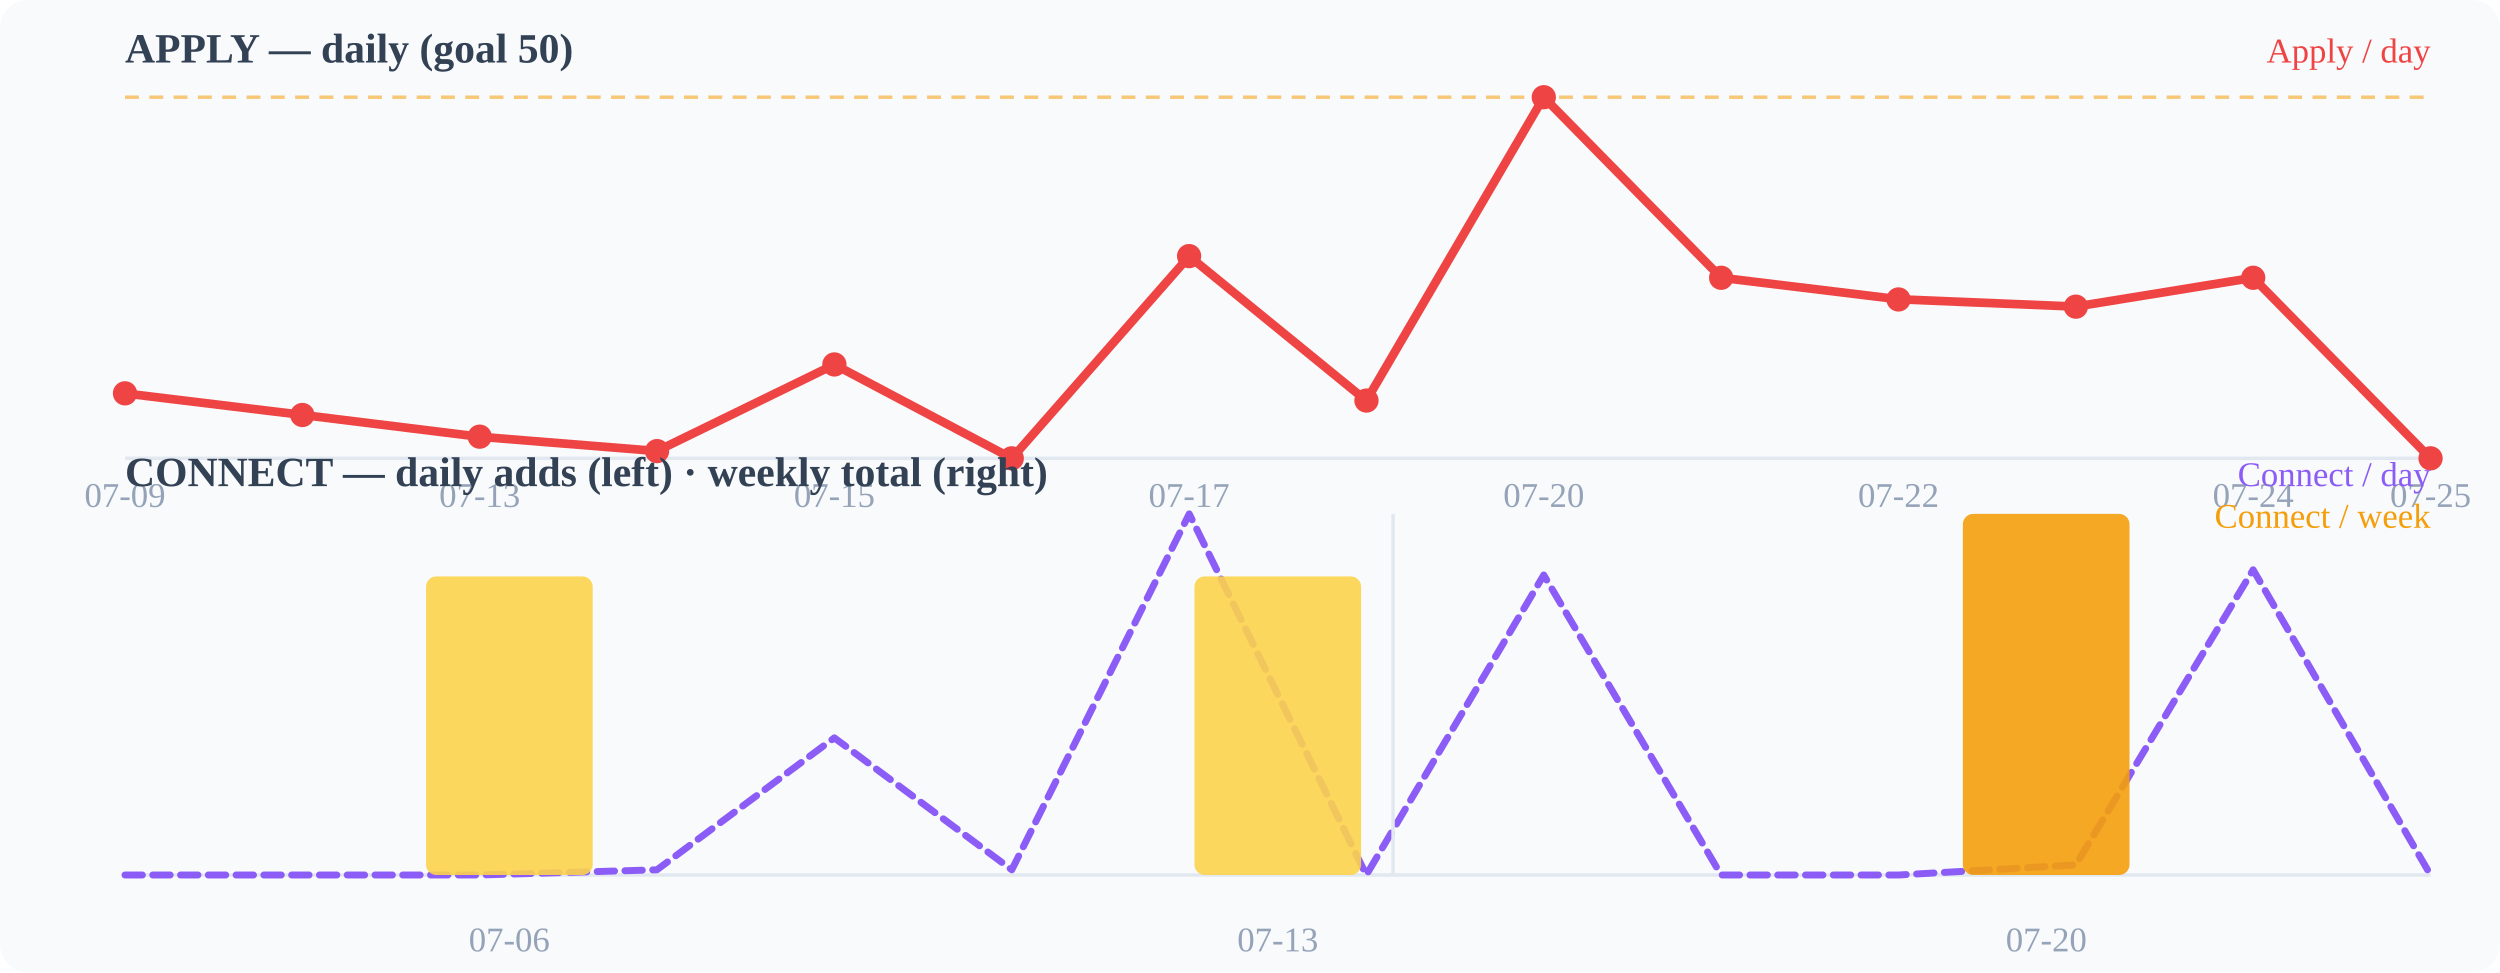
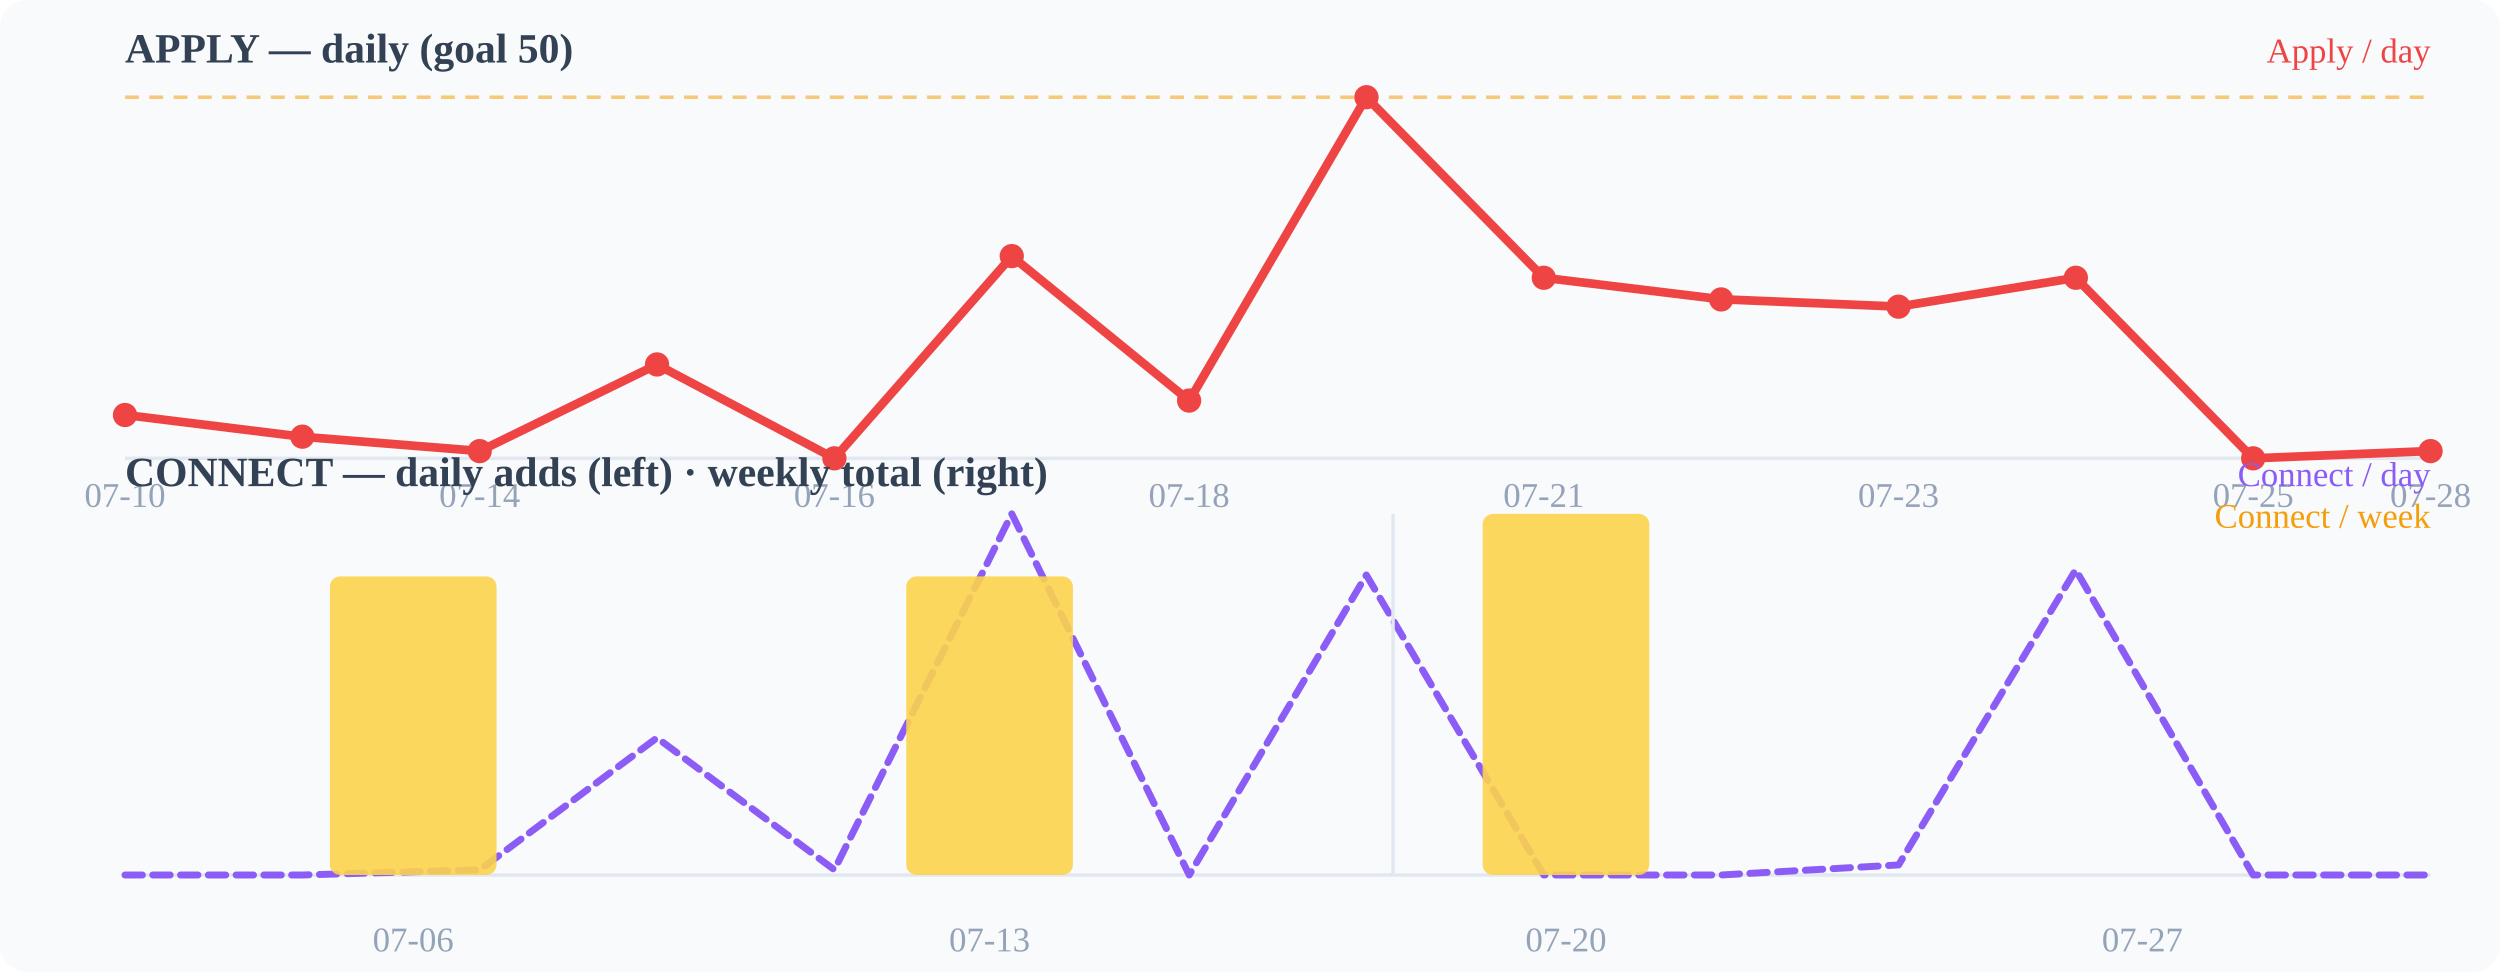
<svg xmlns="http://www.w3.org/2000/svg" width="720" height="280" viewBox="0 0 720 280">
  <rect width="720" height="280" fill="#f8fafc" rx="8" />
  <text x="36" y="18" font-size="12" font-weight="600" fill="#334155">APPLY — daily (goal 50)</text>
  <line x1="36" y1="132" x2="700" y2="132" stroke="#e2e8f0" stroke-width="1" />
  <line x1="36" y1="28.0" x2="700" y2="28.0" stroke="#f59e0b" stroke-width="1" stroke-dasharray="4 3" opacity="0.55" />
-   <polyline points="36.0,113.3 87.1,119.5 138.2,125.8 189.2,129.9 240.3,105.0 291.4,132.0 342.5,73.8 393.5,115.4 444.6,28.0 495.7,80.0 546.8,86.2 597.8,88.3 648.9,80.0 700.0,132.0" fill="none" stroke="#ef4444" stroke-width="2.5" stroke-linecap="round" stroke-linejoin="round" />
-   <circle cx="36" cy="113.28" r="3.5" fill="#ef4444" />
-   <circle cx="87.077" cy="119.52" r="3.5" fill="#ef4444" />
-   <circle cx="138.154" cy="125.76" r="3.5" fill="#ef4444" />
-   <circle cx="189.231" cy="129.92" r="3.5" fill="#ef4444" />
-   <circle cx="240.308" cy="104.96" r="3.5" fill="#ef4444" />
-   <circle cx="291.385" cy="132" r="3.5" fill="#ef4444" />
-   <circle cx="342.462" cy="73.76" r="3.5" fill="#ef4444" />
-   <circle cx="393.538" cy="115.36" r="3.5" fill="#ef4444" />
-   <circle cx="444.615" cy="28" r="3.5" fill="#ef4444" />
-   <circle cx="495.692" cy="80" r="3.5" fill="#ef4444" />
-   <circle cx="546.769" cy="86.24" r="3.5" fill="#ef4444" />
-   <circle cx="597.846" cy="88.32" r="3.5" fill="#ef4444" />
-   <circle cx="648.923" cy="80" r="3.5" fill="#ef4444" />
-   <circle cx="700" cy="132" r="3.5" fill="#ef4444" />
-   <text x="36" y="146" font-size="10" fill="#94a3b8" text-anchor="middle">07-09</text>
-   <text x="138.154" y="146" font-size="10" fill="#94a3b8" text-anchor="middle">07-13</text>
-   <text x="240.308" y="146" font-size="10" fill="#94a3b8" text-anchor="middle">07-15</text>
-   <text x="342.462" y="146" font-size="10" fill="#94a3b8" text-anchor="middle">07-17</text>
-   <text x="444.615" y="146" font-size="10" fill="#94a3b8" text-anchor="middle">07-20</text>
-   <text x="546.769" y="146" font-size="10" fill="#94a3b8" text-anchor="middle">07-22</text>
-   <text x="648.923" y="146" font-size="10" fill="#94a3b8" text-anchor="middle">07-24</text>
-   <text x="700" y="146" font-size="10" fill="#94a3b8" text-anchor="middle">07-25</text>
+   <polyline points="36.0,119.5 87.1,125.8 138.2,129.9 189.2,105.0 240.3,132.0 291.4,73.8 342.5,115.4 393.5,28.0 444.6,80.0 495.7,86.2 546.8,88.3 597.8,80.0 648.9,132.0 700.0,129.9" fill="none" stroke="#ef4444" stroke-width="2.5" stroke-linecap="round" stroke-linejoin="round" />
+   <circle cx="36" cy="119.52" r="3.5" fill="#ef4444" />
+   <circle cx="87.077" cy="125.76" r="3.5" fill="#ef4444" />
+   <circle cx="138.154" cy="129.92" r="3.5" fill="#ef4444" />
+   <circle cx="189.231" cy="104.96" r="3.5" fill="#ef4444" />
+   <circle cx="240.308" cy="132" r="3.5" fill="#ef4444" />
+   <circle cx="291.385" cy="73.76" r="3.5" fill="#ef4444" />
+   <circle cx="342.462" cy="115.36" r="3.5" fill="#ef4444" />
+   <circle cx="393.538" cy="28" r="3.5" fill="#ef4444" />
+   <circle cx="444.615" cy="80" r="3.5" fill="#ef4444" />
+   <circle cx="495.692" cy="86.24" r="3.5" fill="#ef4444" />
+   <circle cx="546.769" cy="88.32" r="3.5" fill="#ef4444" />
+   <circle cx="597.846" cy="80" r="3.5" fill="#ef4444" />
+   <circle cx="648.923" cy="132" r="3.5" fill="#ef4444" />
+   <circle cx="700" cy="129.92" r="3.5" fill="#ef4444" />
+   <text x="36" y="146" font-size="10" fill="#94a3b8" text-anchor="middle">07-10</text>
+   <text x="138.154" y="146" font-size="10" fill="#94a3b8" text-anchor="middle">07-14</text>
+   <text x="240.308" y="146" font-size="10" fill="#94a3b8" text-anchor="middle">07-16</text>
+   <text x="342.462" y="146" font-size="10" fill="#94a3b8" text-anchor="middle">07-18</text>
+   <text x="444.615" y="146" font-size="10" fill="#94a3b8" text-anchor="middle">07-21</text>
+   <text x="546.769" y="146" font-size="10" fill="#94a3b8" text-anchor="middle">07-23</text>
+   <text x="648.923" y="146" font-size="10" fill="#94a3b8" text-anchor="middle">07-25</text>
+   <text x="700" y="146" font-size="10" fill="#94a3b8" text-anchor="middle">07-28</text>
  <text x="36" y="140" font-size="12" font-weight="600" fill="#334155">CONNECT — daily adds (left) · weekly total (right)</text>
  <line x1="36" y1="252" x2="700" y2="252" stroke="#e2e8f0" stroke-width="1" />
-   <polyline points="36.0,252.0 87.1,252.0 138.2,252.0 189.2,250.5 240.3,212.5 291.4,250.5 342.5,148.0 393.5,252.0 444.6,165.6 495.7,252.0 546.8,252.0 597.8,249.1 648.9,164.1 700.0,252.0" fill="none" stroke="#8b5cf6" stroke-width="2" stroke-linecap="round" stroke-linejoin="round" stroke-dasharray="5 3" />
-   <rect x="122.7" y="166.0" width="48" height="86.0" rx="3" fill="#fcd34d" opacity="0.9" />
-   <rect x="344.0" y="166.0" width="48" height="86.0" rx="3" fill="#fcd34d" opacity="0.9" />
-   <rect x="565.3" y="148.0" width="48" height="104.0" rx="3" fill="#f59e0b" opacity="0.9" />
+   <polyline points="36.0,252.0 87.1,252.0 138.2,250.5 189.2,212.5 240.3,250.5 291.4,148.0 342.5,252.0 393.5,165.6 444.6,252.0 495.7,252.0 546.8,249.1 597.8,164.1 648.9,252.0 700.0,252.0" fill="none" stroke="#8b5cf6" stroke-width="2" stroke-linecap="round" stroke-linejoin="round" stroke-dasharray="5 3" />
+   <rect x="95.0" y="166.0" width="48" height="86.0" rx="3" fill="#fcd34d" opacity="0.9" />
+   <rect x="261.0" y="166.0" width="48" height="86.0" rx="3" fill="#fcd34d" opacity="0.9" />
+   <rect x="427.0" y="148.0" width="48" height="104.0" rx="3" fill="#fcd34d" opacity="0.9" />
+   <rect x="593.0" y="252.0" width="48" height="0.0" rx="3" fill="#f59e0b" opacity="0.9" />
  <line x1="401.2" y1="148" x2="401.2" y2="252" stroke="#e2e8f0" stroke-width="1" />
-   <text x="146.667" y="274" font-size="10" fill="#94a3b8" text-anchor="middle">07-06</text>
-   <text x="368" y="274" font-size="10" fill="#94a3b8" text-anchor="middle">07-13</text>
-   <text x="589.333" y="274" font-size="10" fill="#94a3b8" text-anchor="middle">07-20</text>
+   <text x="119" y="274" font-size="10" fill="#94a3b8" text-anchor="middle">07-06</text>
+   <text x="285" y="274" font-size="10" fill="#94a3b8" text-anchor="middle">07-13</text>
+   <text x="451" y="274" font-size="10" fill="#94a3b8" text-anchor="middle">07-20</text>
+   <text x="617" y="274" font-size="10" fill="#94a3b8" text-anchor="middle">07-27</text>
  <text x="700" y="18" font-size="10" fill="#ef4444" text-anchor="end">Apply / day</text>
  <text x="700" y="140" font-size="10" fill="#8b5cf6" text-anchor="end">Connect / day</text>
  <text x="700" y="152" font-size="10" fill="#f59e0b" text-anchor="end">Connect / week</text>
</svg>
